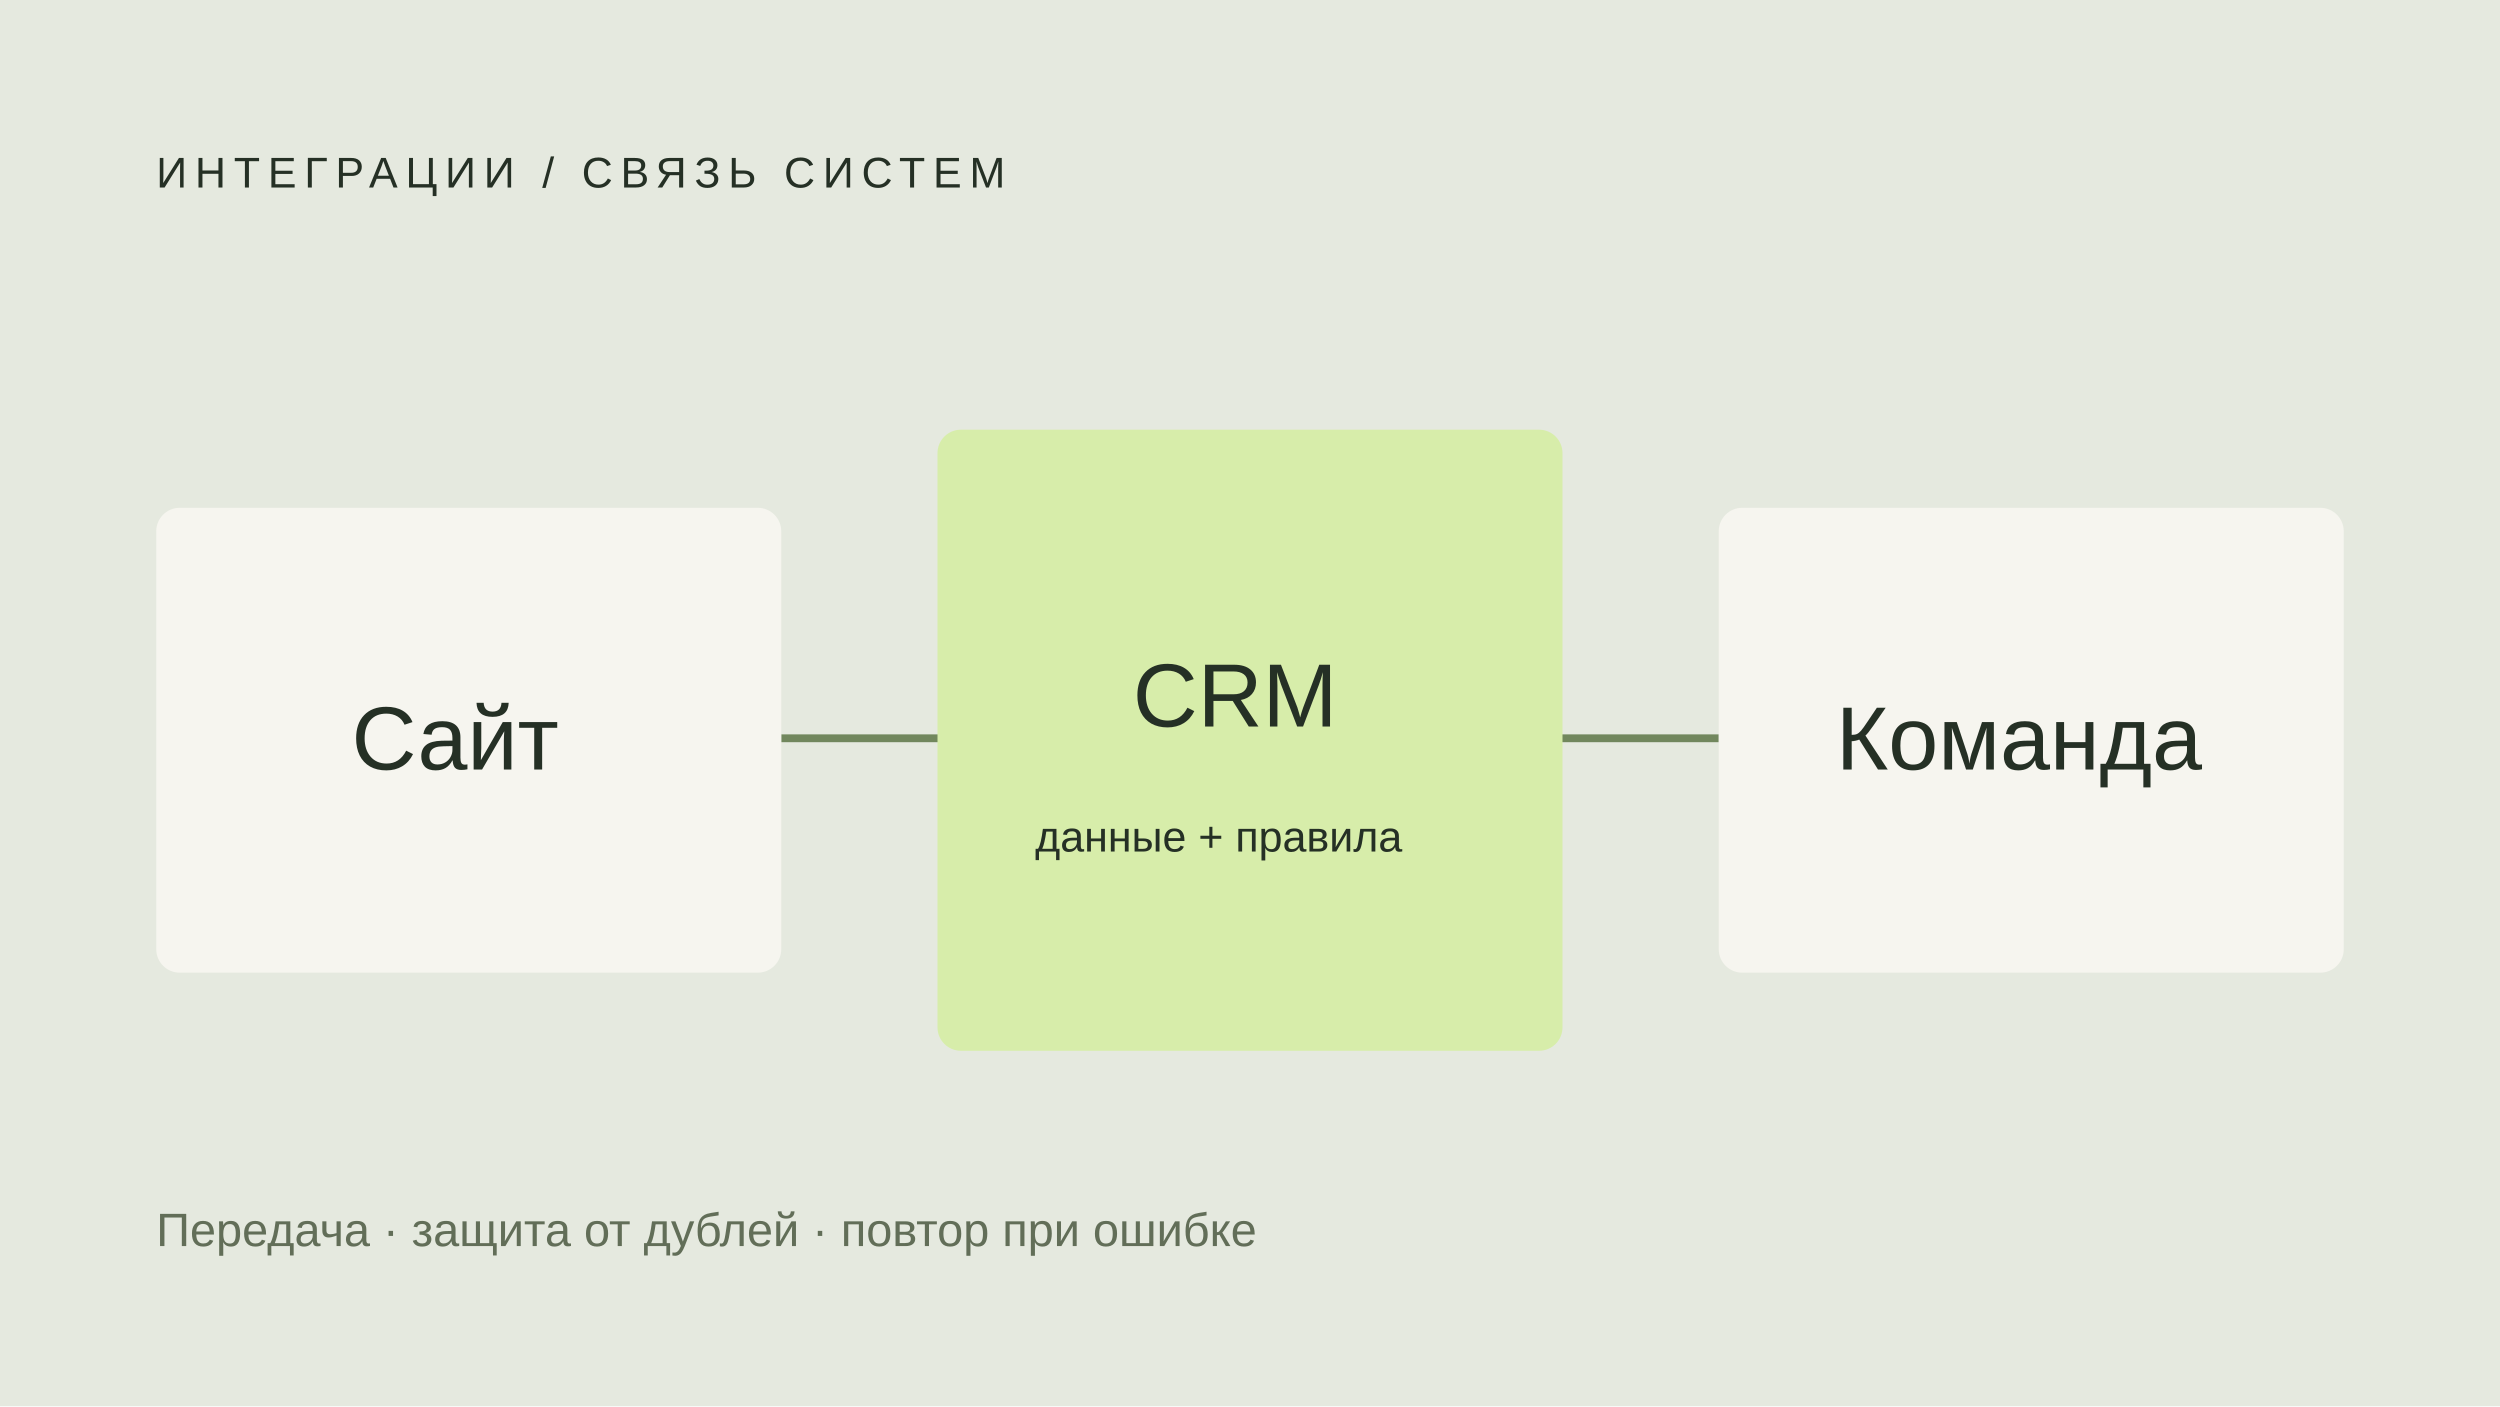
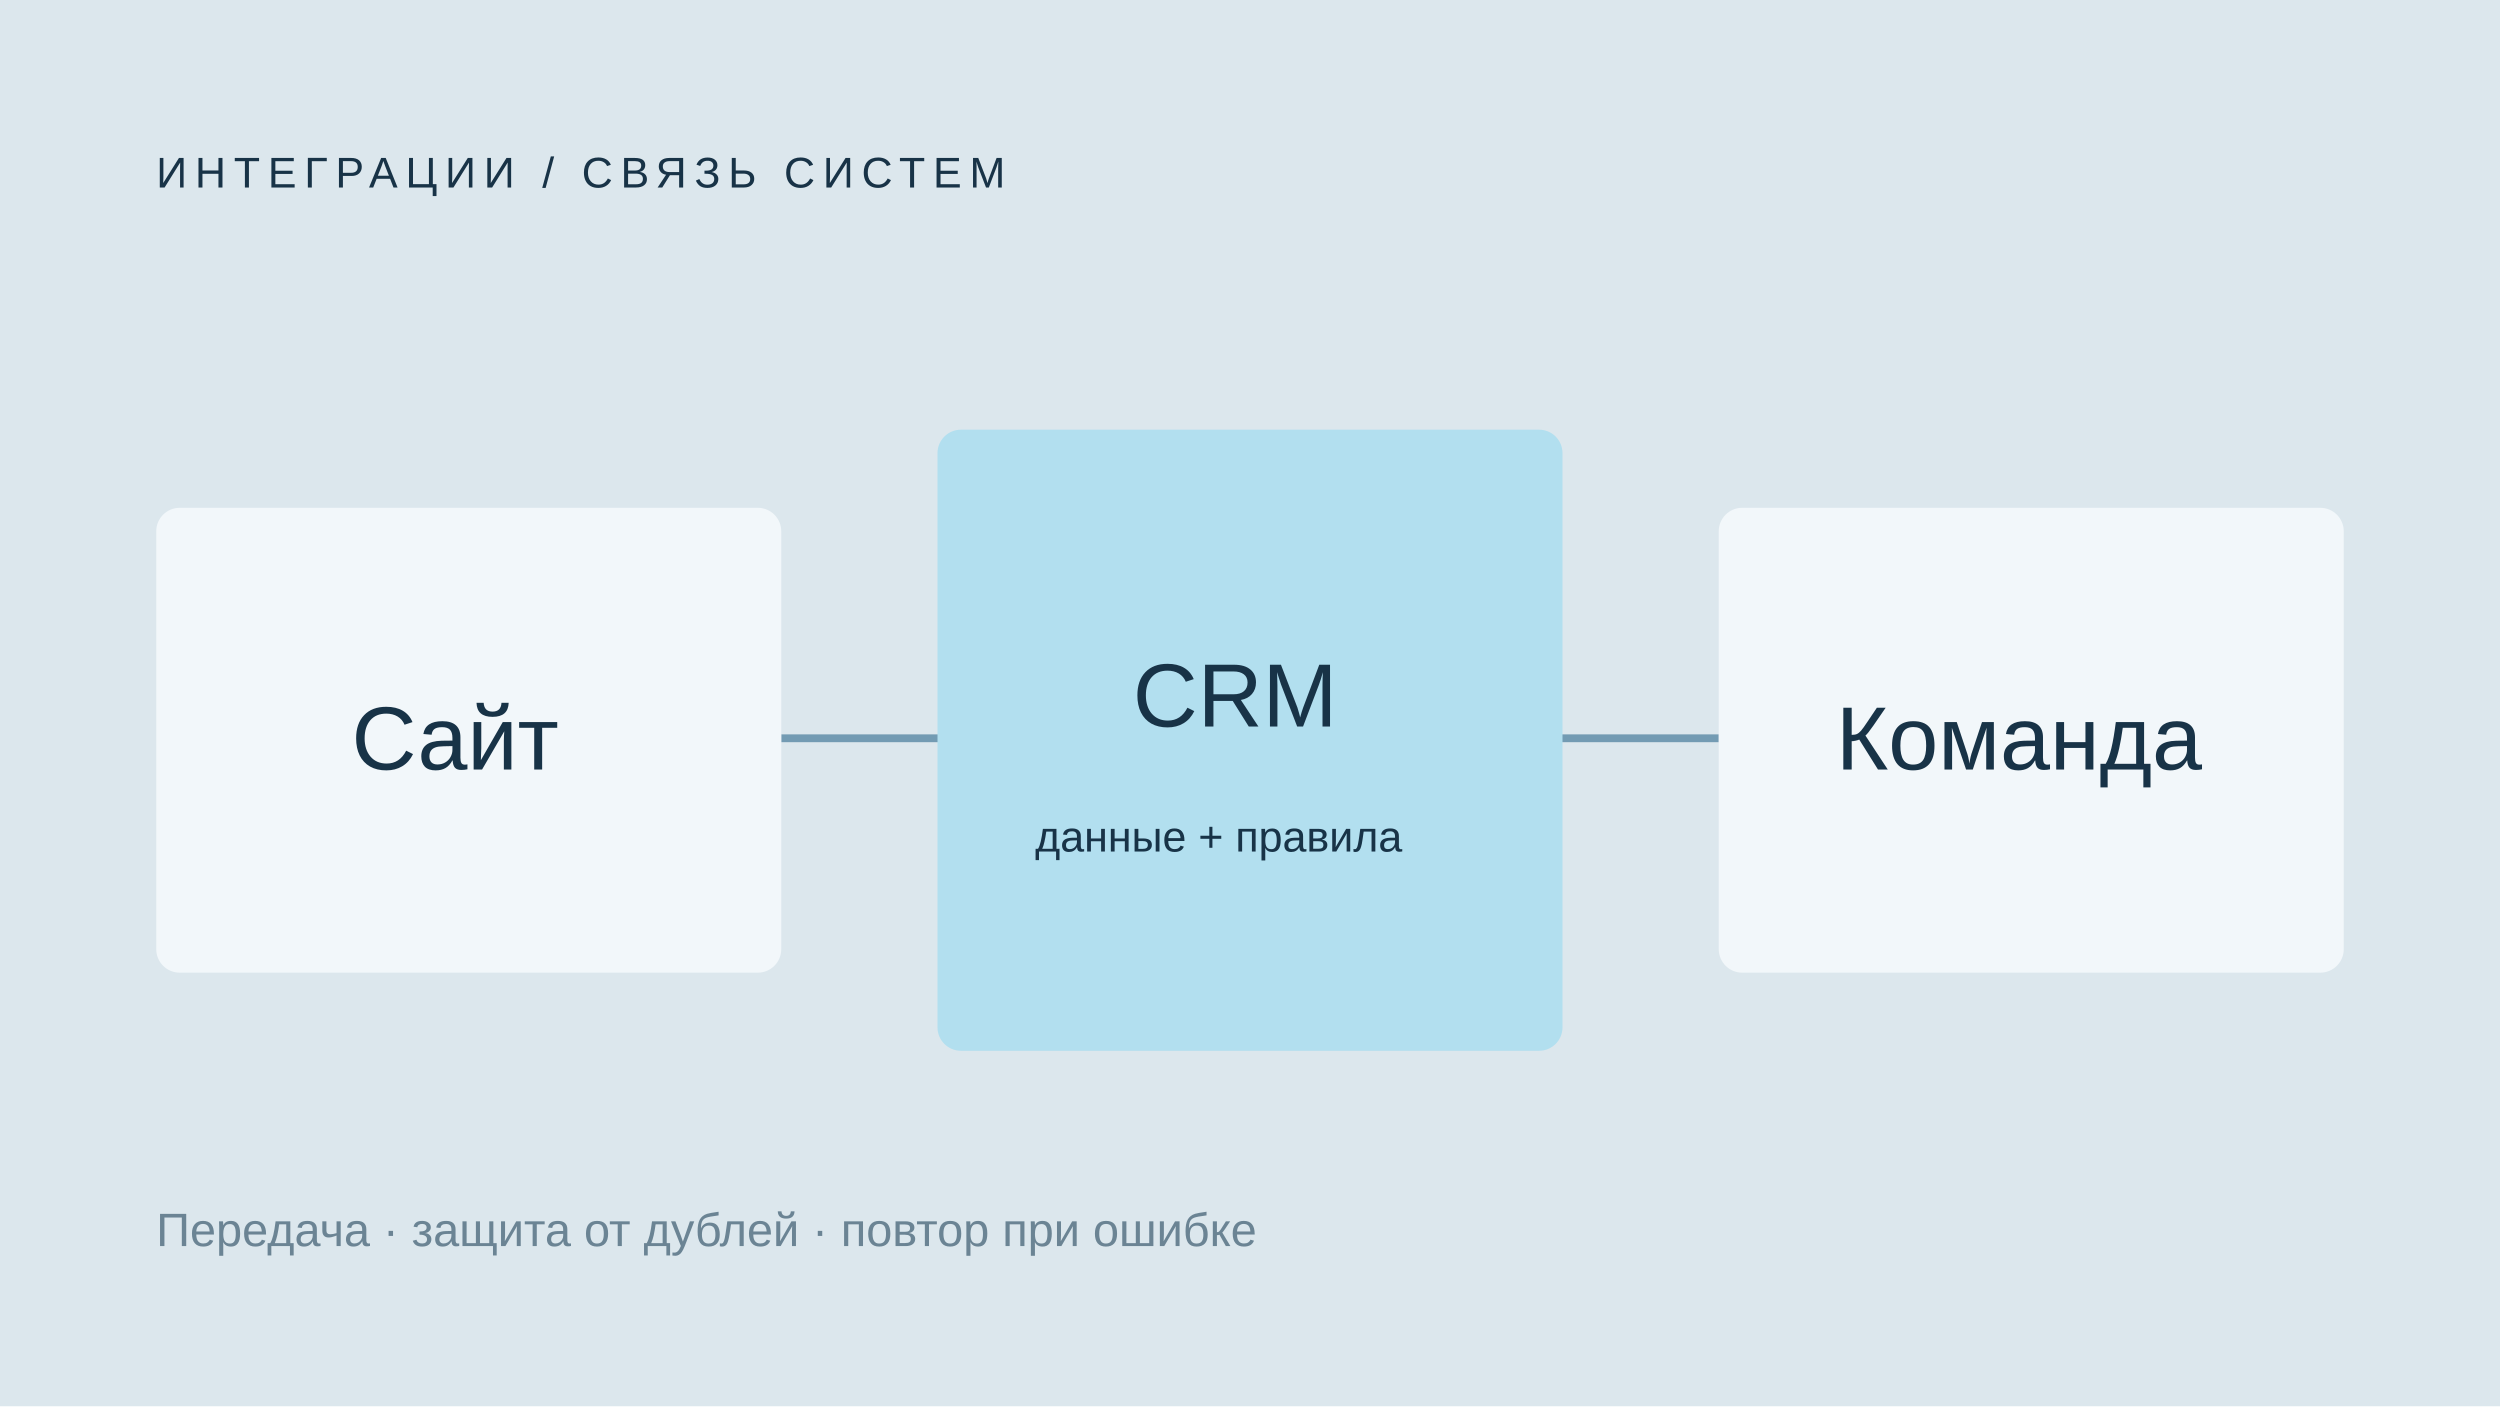
<svg xmlns="http://www.w3.org/2000/svg" viewBox="0 0 640 360">
-   <rect width="640" height="360" fill="#e5e9df" />
-   <g font-family="Arial" fill="#253025">
+   <rect width="640" height="360" fill="#dce7ed" />
+   <g font-family="Arial" fill="#183347">
    <text x="40" y="48" font-size="11" letter-spacing="2">ИНТЕГРАЦИИ / СВЯЗЬ СИСТЕМ</text>
-     <path d="M200 189h90m60 0h90" fill="none" stroke="#71875d" stroke-width="2" />
-     <rect x="40" y="130" width="160" height="119" rx="6" fill="#f6f5ef" />
-     <rect x="240" y="110" width="160" height="159" rx="6" fill="#d7edaa" />
-     <rect x="440" y="130" width="160" height="119" rx="6" fill="#f6f5ef" />
+     <path d="M200 189h90m60 0h90" fill="none" stroke="#739bb3" stroke-width="2" />
+     <rect x="40" y="130" width="160" height="119" rx="6" fill="#f2f7fa" />
+     <rect x="240" y="110" width="160" height="159" rx="6" fill="#b2dfef" />
+     <rect x="440" y="130" width="160" height="119" rx="6" fill="#f2f7fa" />
    <text x="90" y="197" font-size="23">Сайт</text>
    <text x="290" y="186" font-size="23">CRM</text>
    <text x="265" y="218" font-size="11">данные + правила</text>
    <text x="470" y="197" font-size="23">Команда</text>
-     <text x="40" y="319" font-size="12" fill="#626e58">Передача · защита от дублей · повтор при ошибке</text>
+     <text x="40" y="319" font-size="12" fill="#6b8494">Передача · защита от дублей · повтор при ошибке</text>
  </g>
</svg>
